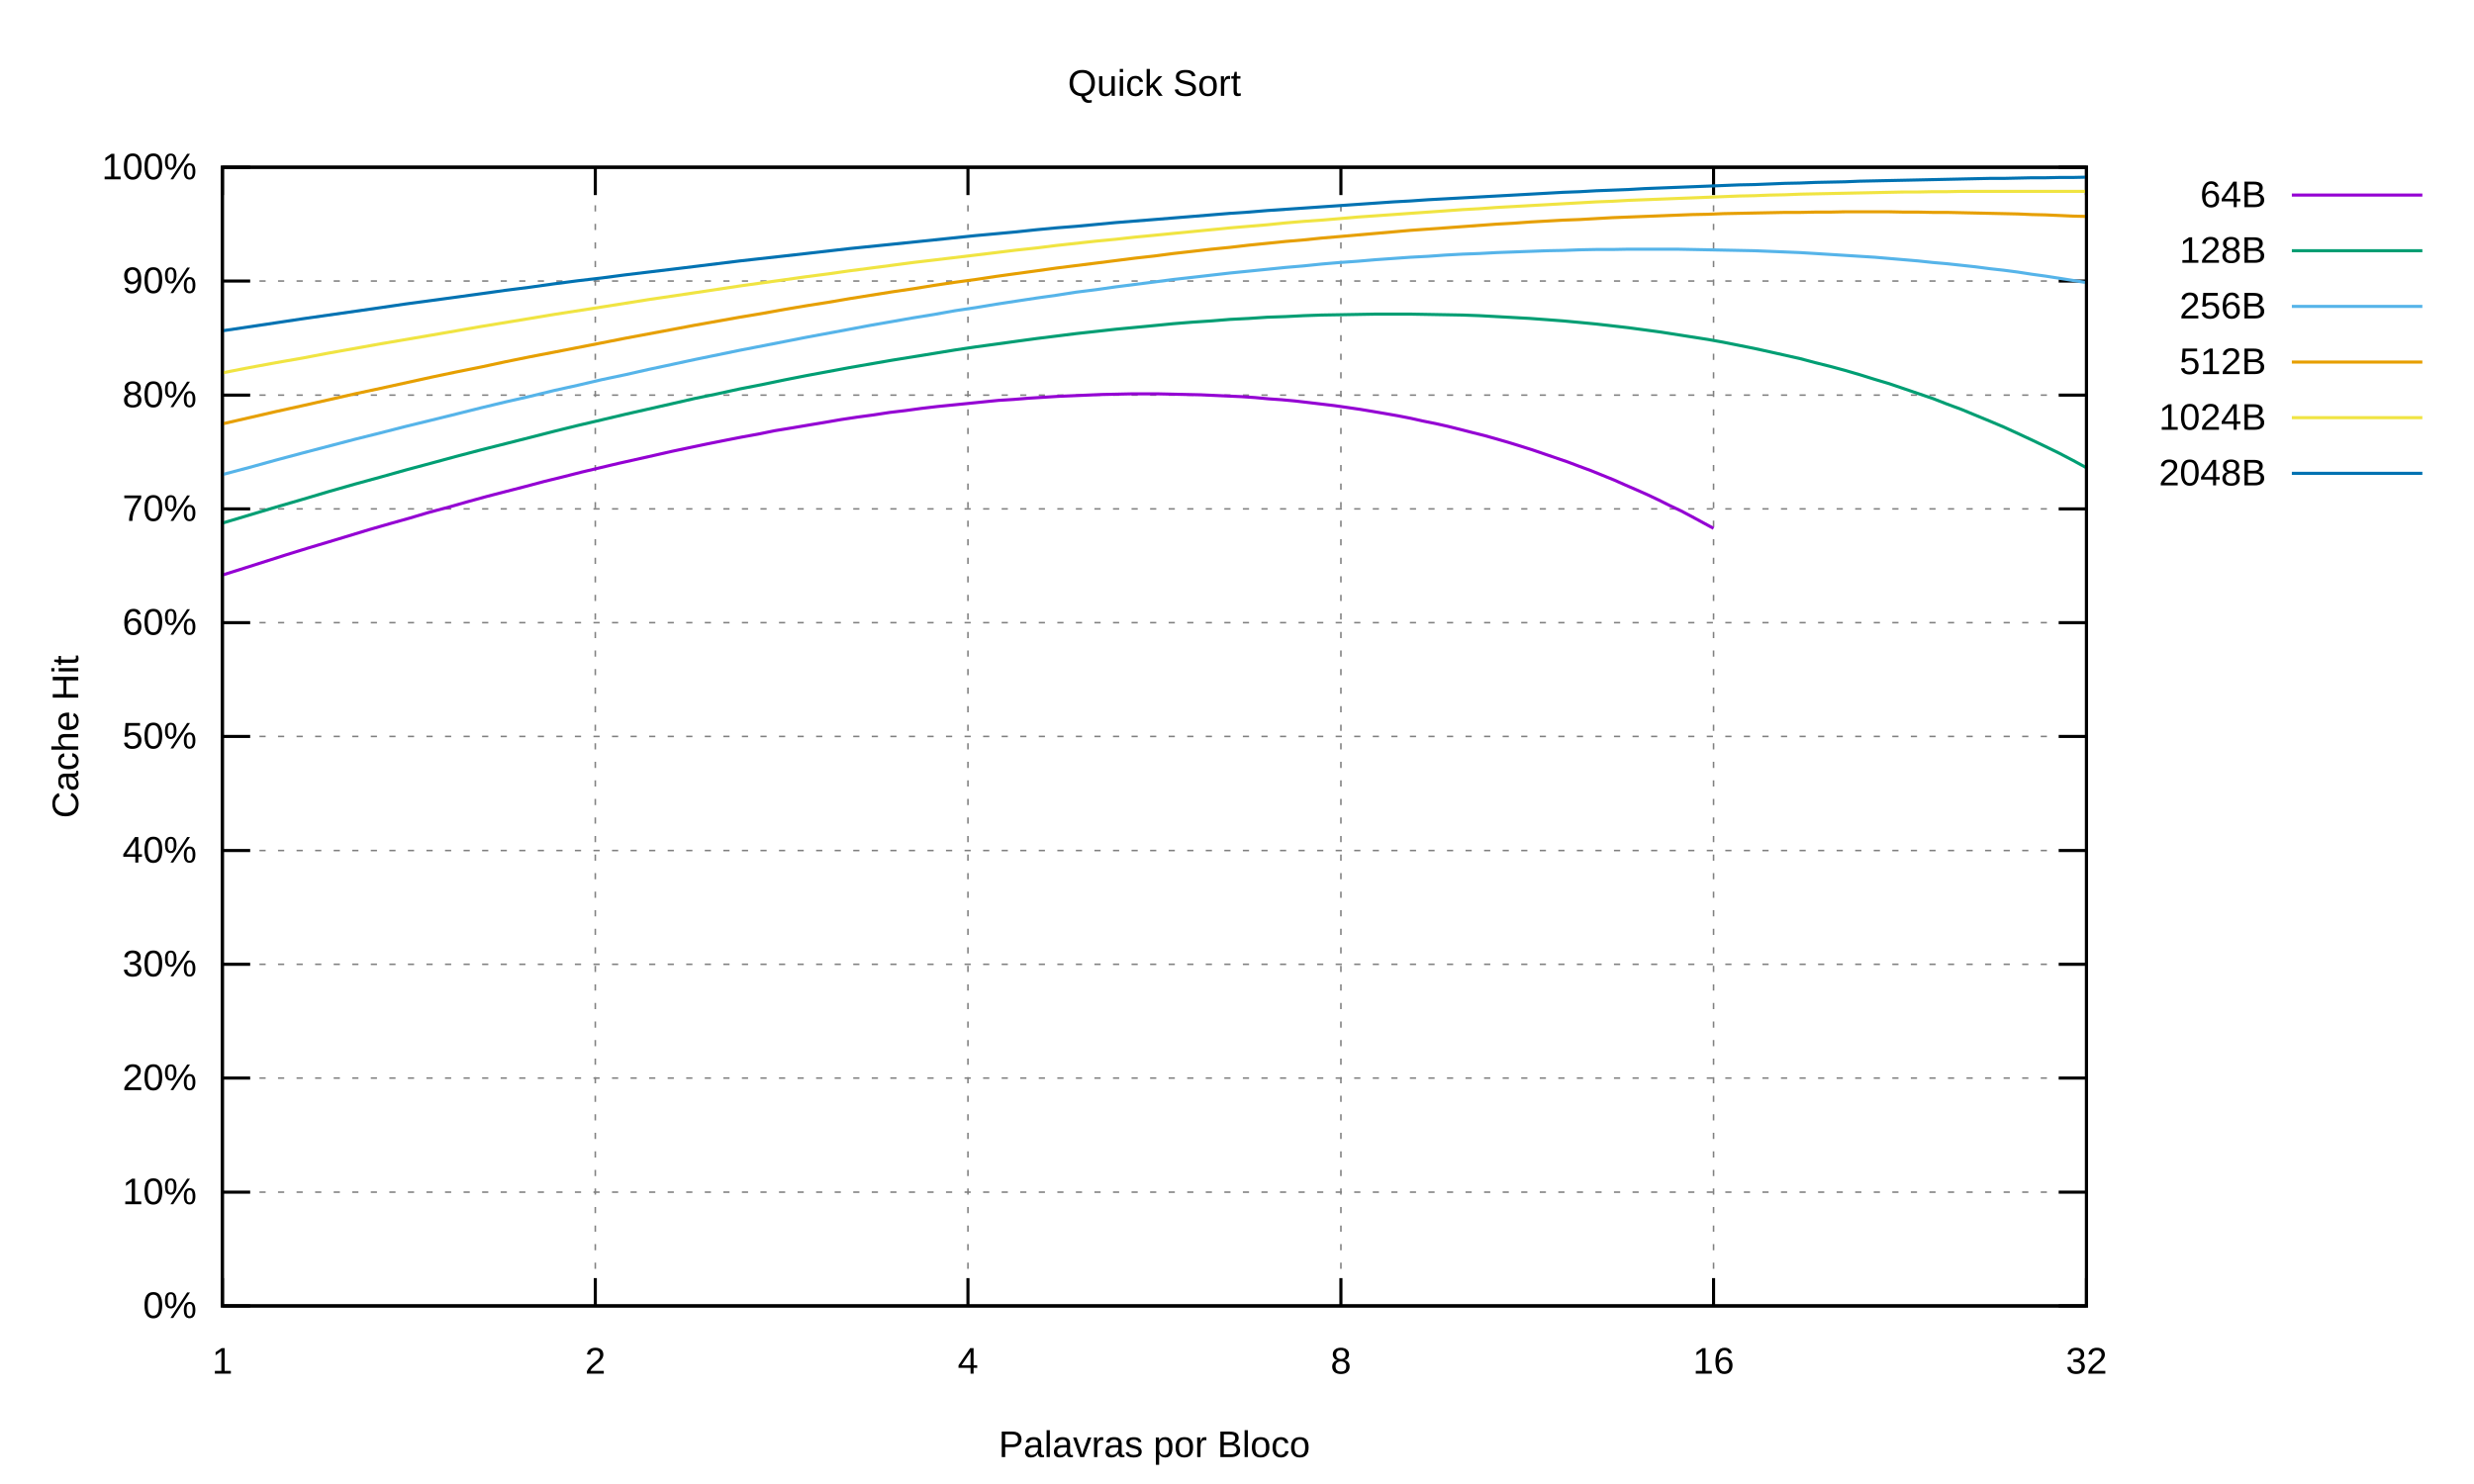
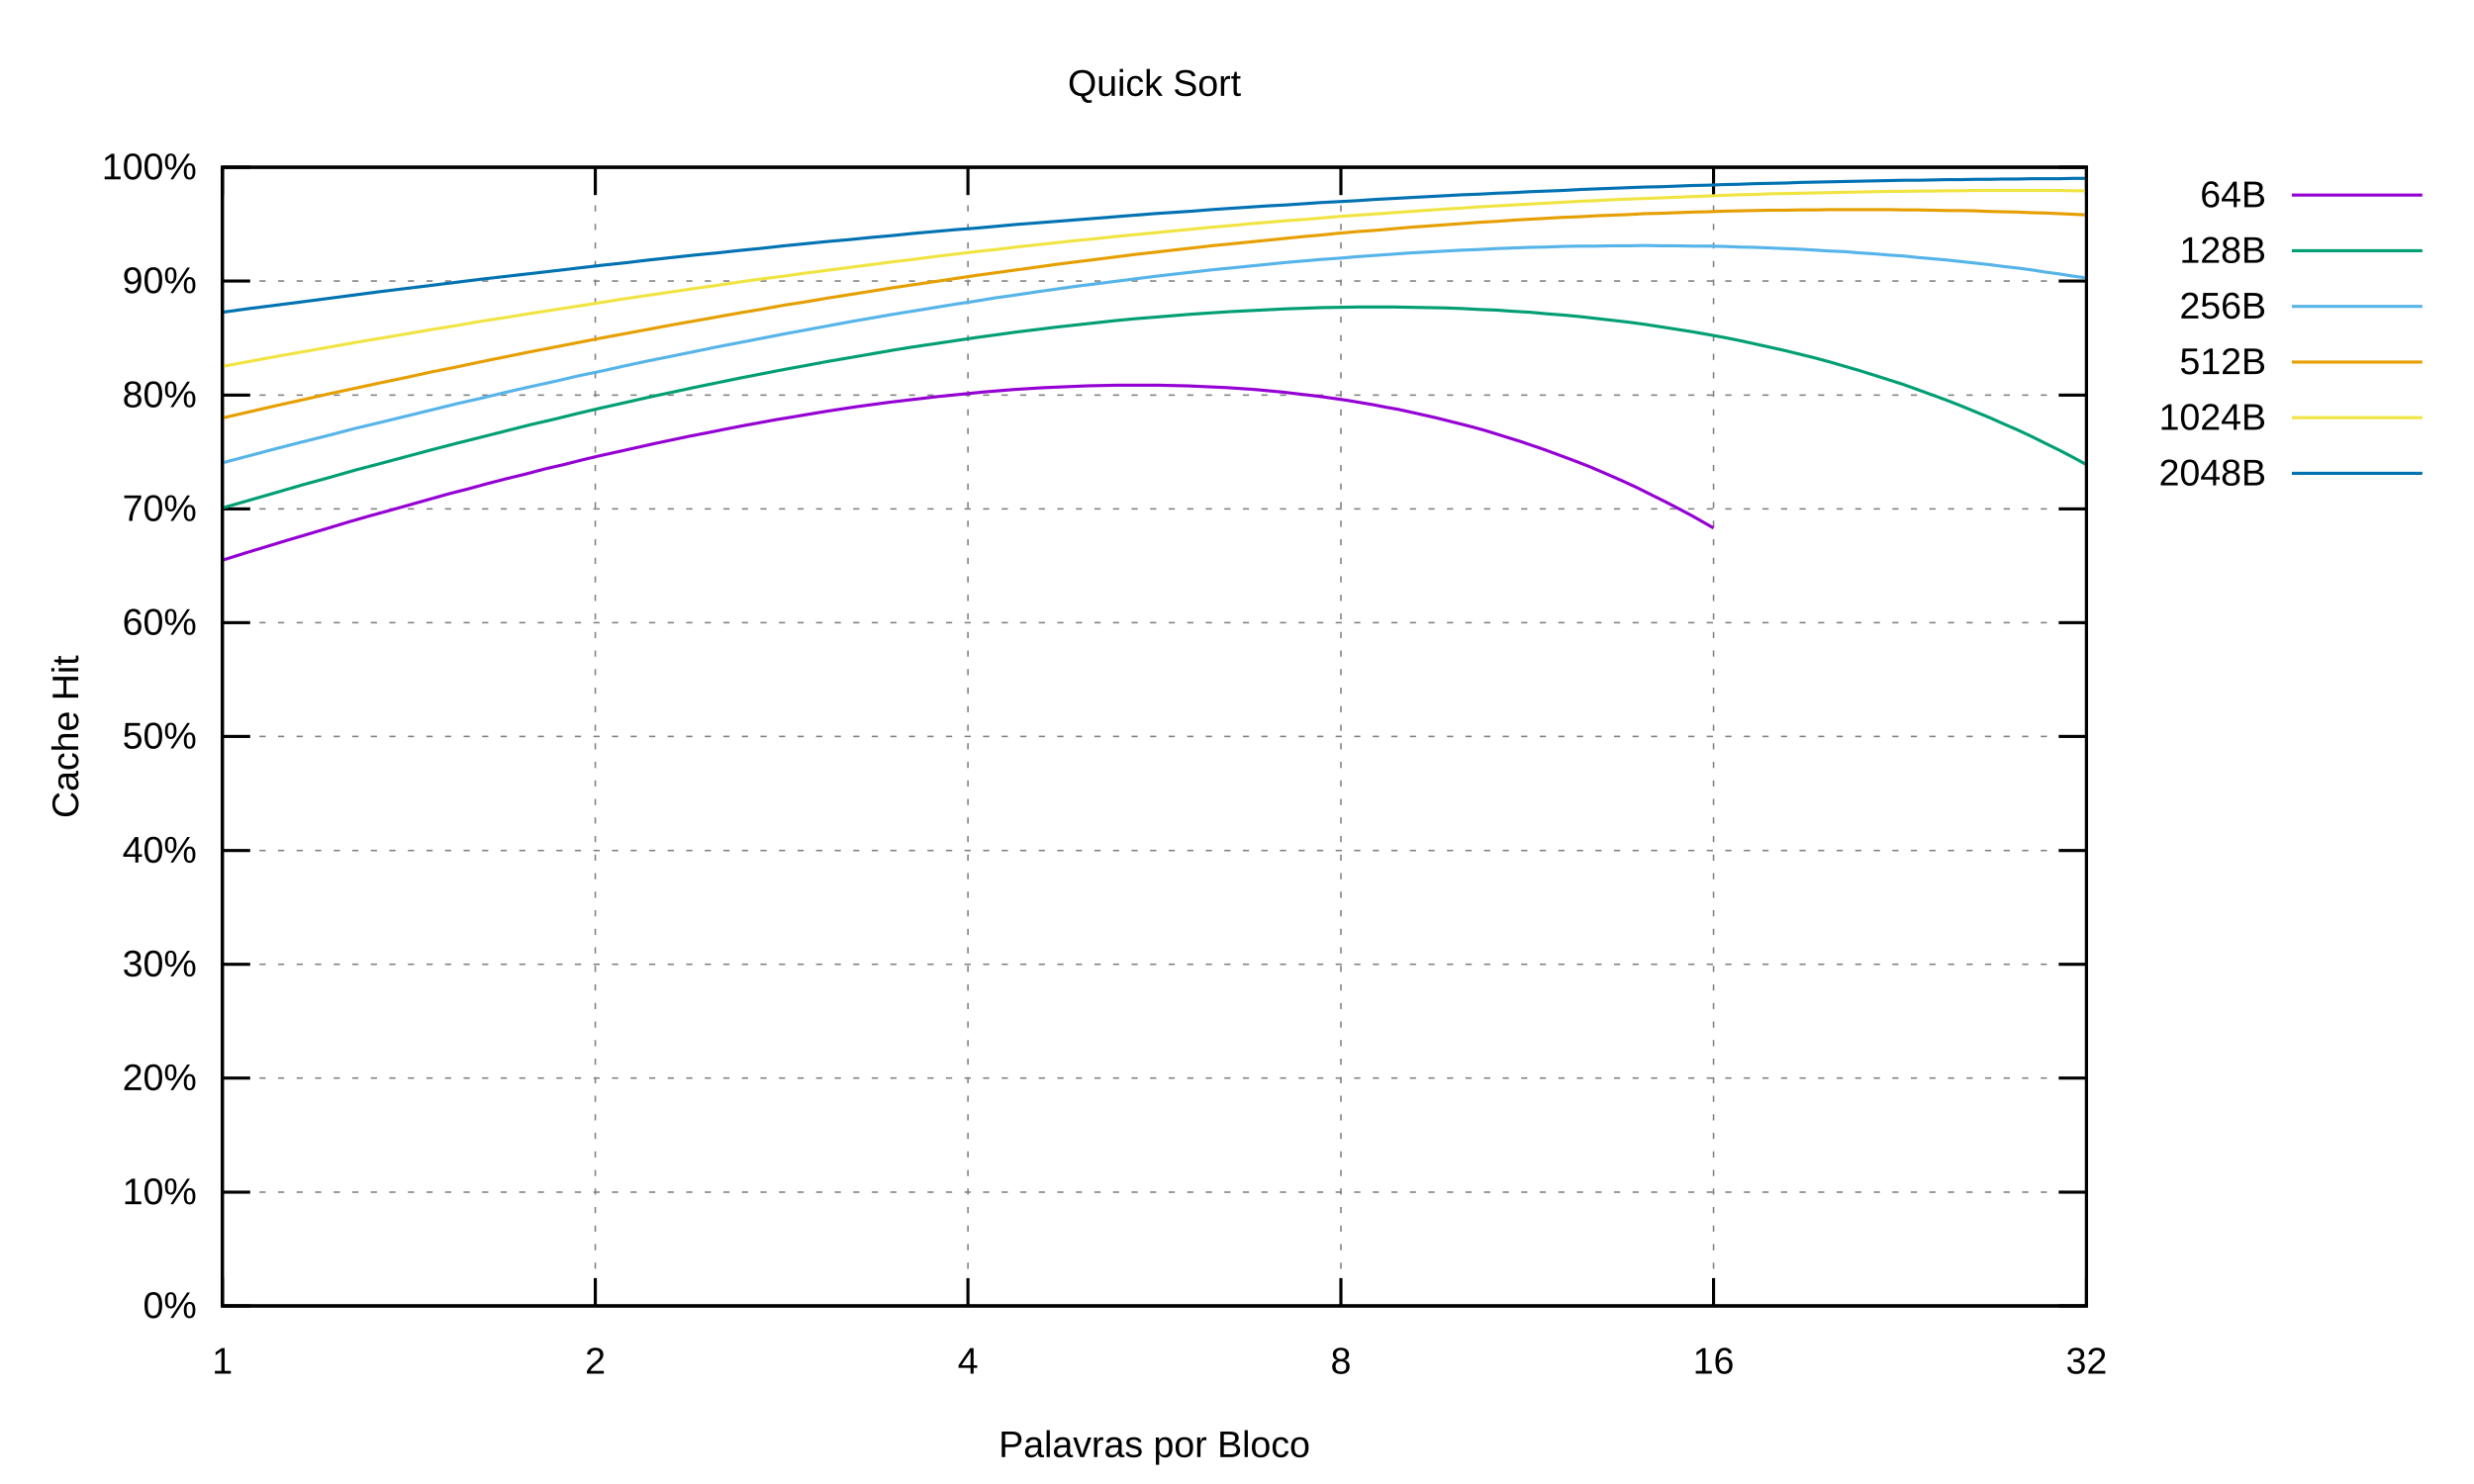
<svg xmlns="http://www.w3.org/2000/svg" xmlns:xlink="http://www.w3.org/1999/xlink" width="800" height="480" viewBox="0 0 800 480">
  <g id="gnuplot_canvas">
    <rect x="0" y="0" width="800" height="480" fill="none" />
    <defs>
      <circle id="gpDot" r="0.5" stroke-width="0.5" stroke="currentColor" />
      <path id="gpPt0" stroke-width="0.222" stroke="currentColor" d="M-1,0 h2 M0,-1 v2" />
      <path id="gpPt1" stroke-width="0.222" stroke="currentColor" d="M-1,-1 L1,1 M1,-1 L-1,1" />
      <path id="gpPt2" stroke-width="0.222" stroke="currentColor" d="M-1,0 L1,0 M0,-1 L0,1 M-1,-1 L1,1 M-1,1 L1,-1" />
      <rect id="gpPt3" stroke-width="0.222" stroke="currentColor" x="-1" y="-1" width="2" height="2" />
      <rect id="gpPt4" stroke-width="0.222" stroke="currentColor" fill="currentColor" x="-1" y="-1" width="2" height="2" />
      <circle id="gpPt5" stroke-width="0.222" stroke="currentColor" cx="0" cy="0" r="1" />
      <use xlink:href="#gpPt5" id="gpPt6" fill="currentColor" stroke="none" />
      <path id="gpPt7" stroke-width="0.222" stroke="currentColor" d="M0,-1.33 L-1.33,0.67 L1.33,0.67 z" />
      <use xlink:href="#gpPt7" id="gpPt8" fill="currentColor" stroke="none" />
      <use xlink:href="#gpPt7" id="gpPt9" stroke="currentColor" transform="rotate(180)" />
      <use xlink:href="#gpPt9" id="gpPt10" fill="currentColor" stroke="none" />
      <use xlink:href="#gpPt3" id="gpPt11" stroke="currentColor" transform="rotate(45)" />
      <use xlink:href="#gpPt11" id="gpPt12" fill="currentColor" stroke="none" />
      <path id="gpPt13" stroke-width="0.222" stroke="currentColor" d="M0,1.330 L1.265,0.411 L0.782,-1.067 L-0.782,-1.076 L-1.265,0.411 z" />
      <use xlink:href="#gpPt13" id="gpPt14" fill="currentColor" stroke="none" />
      <filter id="textbox" filterUnits="objectBoundingBox" x="0" y="0" height="1" width="1">
        <feFlood flood-color="white" flood-opacity="1" result="bgnd" />
        <feComposite in="SourceGraphic" in2="bgnd" operator="atop" />
      </filter>
      <filter id="greybox" filterUnits="objectBoundingBox" x="0" y="0" height="1" width="1">
        <feFlood flood-color="lightgrey" flood-opacity="1" result="grey" />
        <feComposite in="SourceGraphic" in2="grey" operator="atop" />
      </filter>
    </defs>
    <g fill="none" color="white" stroke="currentColor" stroke-width="1.00" stroke-linecap="butt" stroke-linejoin="miter">
</g>
    <g fill="none" color="black" stroke="currentColor" stroke-width="1.00" stroke-linecap="butt" stroke-linejoin="miter">
</g>
    <g fill="none" color="black" stroke="black" stroke-width="0.50" stroke-linecap="butt" stroke-linejoin="miter">
</g>
    <g fill="none" color="gray" stroke="currentColor" stroke-width="0.50" stroke-linecap="butt" stroke-linejoin="miter">
      <path stroke="gray" stroke-dasharray="2,4" class="gridline" d="M71.9,422.4 L674.7,422.4  " />
    </g>
    <g fill="none" color="gray" stroke="gray" stroke-width="1.00" stroke-linecap="butt" stroke-linejoin="miter">
</g>
    <g fill="none" color="black" stroke="currentColor" stroke-width="1.00" stroke-linecap="butt" stroke-linejoin="miter">
      <path stroke="black" d="M71.9,422.4 L80.9,422.4 M674.7,422.4 L665.7,422.4  " />
      <g transform="translate(63.6,426.3)" stroke="none" fill="black" font-family="Arial" font-size="12.00" text-anchor="end">
        <text>
          <tspan font-family="Arial">0%</tspan>
        </text>
      </g>
    </g>
    <g fill="none" color="black" stroke="currentColor" stroke-width="1.00" stroke-linecap="butt" stroke-linejoin="miter">
</g>
    <g fill="none" color="black" stroke="black" stroke-width="0.50" stroke-linecap="butt" stroke-linejoin="miter">
</g>
    <g fill="none" color="gray" stroke="currentColor" stroke-width="0.50" stroke-linecap="butt" stroke-linejoin="miter">
      <path stroke="gray" stroke-dasharray="2,4" class="gridline" d="M71.9,385.6 L674.7,385.6  " />
    </g>
    <g fill="none" color="gray" stroke="gray" stroke-width="1.00" stroke-linecap="butt" stroke-linejoin="miter">
</g>
    <g fill="none" color="black" stroke="currentColor" stroke-width="1.00" stroke-linecap="butt" stroke-linejoin="miter">
      <path stroke="black" d="M71.9,385.6 L80.9,385.6 M674.7,385.6 L665.7,385.6  " />
      <g transform="translate(63.6,389.5)" stroke="none" fill="black" font-family="Arial" font-size="12.00" text-anchor="end">
        <text>
          <tspan font-family="Arial">10%</tspan>
        </text>
      </g>
    </g>
    <g fill="none" color="black" stroke="currentColor" stroke-width="1.00" stroke-linecap="butt" stroke-linejoin="miter">
</g>
    <g fill="none" color="black" stroke="black" stroke-width="0.50" stroke-linecap="butt" stroke-linejoin="miter">
</g>
    <g fill="none" color="gray" stroke="currentColor" stroke-width="0.50" stroke-linecap="butt" stroke-linejoin="miter">
      <path stroke="gray" stroke-dasharray="2,4" class="gridline" d="M71.9,348.7 L674.7,348.7  " />
    </g>
    <g fill="none" color="gray" stroke="gray" stroke-width="1.00" stroke-linecap="butt" stroke-linejoin="miter">
</g>
    <g fill="none" color="black" stroke="currentColor" stroke-width="1.00" stroke-linecap="butt" stroke-linejoin="miter">
      <path stroke="black" d="M71.9,348.7 L80.9,348.7 M674.7,348.7 L665.7,348.7  " />
      <g transform="translate(63.6,352.6)" stroke="none" fill="black" font-family="Arial" font-size="12.00" text-anchor="end">
        <text>
          <tspan font-family="Arial">20%</tspan>
        </text>
      </g>
    </g>
    <g fill="none" color="black" stroke="currentColor" stroke-width="1.00" stroke-linecap="butt" stroke-linejoin="miter">
</g>
    <g fill="none" color="black" stroke="black" stroke-width="0.50" stroke-linecap="butt" stroke-linejoin="miter">
</g>
    <g fill="none" color="gray" stroke="currentColor" stroke-width="0.50" stroke-linecap="butt" stroke-linejoin="miter">
      <path stroke="gray" stroke-dasharray="2,4" class="gridline" d="M71.9,311.9 L674.7,311.9  " />
    </g>
    <g fill="none" color="gray" stroke="gray" stroke-width="1.00" stroke-linecap="butt" stroke-linejoin="miter">
</g>
    <g fill="none" color="black" stroke="currentColor" stroke-width="1.00" stroke-linecap="butt" stroke-linejoin="miter">
      <path stroke="black" d="M71.9,311.9 L80.9,311.9 M674.7,311.9 L665.7,311.9  " />
      <g transform="translate(63.6,315.8)" stroke="none" fill="black" font-family="Arial" font-size="12.00" text-anchor="end">
        <text>
          <tspan font-family="Arial">30%</tspan>
        </text>
      </g>
    </g>
    <g fill="none" color="black" stroke="currentColor" stroke-width="1.00" stroke-linecap="butt" stroke-linejoin="miter">
</g>
    <g fill="none" color="black" stroke="black" stroke-width="0.50" stroke-linecap="butt" stroke-linejoin="miter">
</g>
    <g fill="none" color="gray" stroke="currentColor" stroke-width="0.50" stroke-linecap="butt" stroke-linejoin="miter">
      <path stroke="gray" stroke-dasharray="2,4" class="gridline" d="M71.9,275.1 L674.7,275.1  " />
    </g>
    <g fill="none" color="gray" stroke="gray" stroke-width="1.00" stroke-linecap="butt" stroke-linejoin="miter">
</g>
    <g fill="none" color="black" stroke="currentColor" stroke-width="1.00" stroke-linecap="butt" stroke-linejoin="miter">
      <path stroke="black" d="M71.9,275.1 L80.9,275.1 M674.7,275.1 L665.7,275.1  " />
      <g transform="translate(63.6,279.0)" stroke="none" fill="black" font-family="Arial" font-size="12.00" text-anchor="end">
        <text>
          <tspan font-family="Arial">40%</tspan>
        </text>
      </g>
    </g>
    <g fill="none" color="black" stroke="currentColor" stroke-width="1.00" stroke-linecap="butt" stroke-linejoin="miter">
</g>
    <g fill="none" color="black" stroke="black" stroke-width="0.50" stroke-linecap="butt" stroke-linejoin="miter">
</g>
    <g fill="none" color="gray" stroke="currentColor" stroke-width="0.50" stroke-linecap="butt" stroke-linejoin="miter">
      <path stroke="gray" stroke-dasharray="2,4" class="gridline" d="M71.9,238.2 L674.7,238.2  " />
    </g>
    <g fill="none" color="gray" stroke="gray" stroke-width="1.00" stroke-linecap="butt" stroke-linejoin="miter">
</g>
    <g fill="none" color="black" stroke="currentColor" stroke-width="1.00" stroke-linecap="butt" stroke-linejoin="miter">
      <path stroke="black" d="M71.9,238.2 L80.9,238.2 M674.7,238.2 L665.7,238.2  " />
      <g transform="translate(63.6,242.1)" stroke="none" fill="black" font-family="Arial" font-size="12.00" text-anchor="end">
        <text>
          <tspan font-family="Arial">50%</tspan>
        </text>
      </g>
    </g>
    <g fill="none" color="black" stroke="currentColor" stroke-width="1.00" stroke-linecap="butt" stroke-linejoin="miter">
</g>
    <g fill="none" color="black" stroke="black" stroke-width="0.50" stroke-linecap="butt" stroke-linejoin="miter">
</g>
    <g fill="none" color="gray" stroke="currentColor" stroke-width="0.50" stroke-linecap="butt" stroke-linejoin="miter">
      <path stroke="gray" stroke-dasharray="2,4" class="gridline" d="M71.9,201.4 L674.7,201.4  " />
    </g>
    <g fill="none" color="gray" stroke="gray" stroke-width="1.00" stroke-linecap="butt" stroke-linejoin="miter">
</g>
    <g fill="none" color="black" stroke="currentColor" stroke-width="1.00" stroke-linecap="butt" stroke-linejoin="miter">
      <path stroke="black" d="M71.9,201.4 L80.9,201.4 M674.7,201.4 L665.7,201.4  " />
      <g transform="translate(63.6,205.3)" stroke="none" fill="black" font-family="Arial" font-size="12.00" text-anchor="end">
        <text>
          <tspan font-family="Arial">60%</tspan>
        </text>
      </g>
    </g>
    <g fill="none" color="black" stroke="currentColor" stroke-width="1.00" stroke-linecap="butt" stroke-linejoin="miter">
</g>
    <g fill="none" color="black" stroke="black" stroke-width="0.50" stroke-linecap="butt" stroke-linejoin="miter">
</g>
    <g fill="none" color="gray" stroke="currentColor" stroke-width="0.50" stroke-linecap="butt" stroke-linejoin="miter">
      <path stroke="gray" stroke-dasharray="2,4" class="gridline" d="M71.9,164.6 L674.7,164.6  " />
    </g>
    <g fill="none" color="gray" stroke="gray" stroke-width="1.00" stroke-linecap="butt" stroke-linejoin="miter">
</g>
    <g fill="none" color="black" stroke="currentColor" stroke-width="1.00" stroke-linecap="butt" stroke-linejoin="miter">
      <path stroke="black" d="M71.9,164.6 L80.9,164.6 M674.7,164.6 L665.7,164.6  " />
      <g transform="translate(63.6,168.5)" stroke="none" fill="black" font-family="Arial" font-size="12.00" text-anchor="end">
        <text>
          <tspan font-family="Arial">70%</tspan>
        </text>
      </g>
    </g>
    <g fill="none" color="black" stroke="currentColor" stroke-width="1.00" stroke-linecap="butt" stroke-linejoin="miter">
</g>
    <g fill="none" color="black" stroke="black" stroke-width="0.50" stroke-linecap="butt" stroke-linejoin="miter">
</g>
    <g fill="none" color="gray" stroke="currentColor" stroke-width="0.50" stroke-linecap="butt" stroke-linejoin="miter">
      <path stroke="gray" stroke-dasharray="2,4" class="gridline" d="M71.9,127.8 L674.7,127.8  " />
    </g>
    <g fill="none" color="gray" stroke="gray" stroke-width="1.00" stroke-linecap="butt" stroke-linejoin="miter">
</g>
    <g fill="none" color="black" stroke="currentColor" stroke-width="1.00" stroke-linecap="butt" stroke-linejoin="miter">
      <path stroke="black" d="M71.9,127.8 L80.9,127.8 M674.7,127.8 L665.7,127.8  " />
      <g transform="translate(63.6,131.7)" stroke="none" fill="black" font-family="Arial" font-size="12.00" text-anchor="end">
        <text>
          <tspan font-family="Arial">80%</tspan>
        </text>
      </g>
    </g>
    <g fill="none" color="black" stroke="currentColor" stroke-width="1.00" stroke-linecap="butt" stroke-linejoin="miter">
</g>
    <g fill="none" color="black" stroke="black" stroke-width="0.50" stroke-linecap="butt" stroke-linejoin="miter">
</g>
    <g fill="none" color="gray" stroke="currentColor" stroke-width="0.50" stroke-linecap="butt" stroke-linejoin="miter">
      <path stroke="gray" stroke-dasharray="2,4" class="gridline" d="M71.9,90.9 L674.7,90.9  " />
    </g>
    <g fill="none" color="gray" stroke="gray" stroke-width="1.00" stroke-linecap="butt" stroke-linejoin="miter">
</g>
    <g fill="none" color="black" stroke="currentColor" stroke-width="1.00" stroke-linecap="butt" stroke-linejoin="miter">
      <path stroke="black" d="M71.9,90.9 L80.9,90.9 M674.7,90.9 L665.7,90.9  " />
      <g transform="translate(63.6,94.8)" stroke="none" fill="black" font-family="Arial" font-size="12.00" text-anchor="end">
        <text>
          <tspan font-family="Arial">90%</tspan>
        </text>
      </g>
    </g>
    <g fill="none" color="black" stroke="currentColor" stroke-width="1.00" stroke-linecap="butt" stroke-linejoin="miter">
</g>
    <g fill="none" color="black" stroke="black" stroke-width="0.50" stroke-linecap="butt" stroke-linejoin="miter">
</g>
    <g fill="none" color="gray" stroke="currentColor" stroke-width="0.50" stroke-linecap="butt" stroke-linejoin="miter">
      <path stroke="gray" stroke-dasharray="2,4" class="gridline" d="M71.9,54.1 L674.7,54.1  " />
    </g>
    <g fill="none" color="gray" stroke="gray" stroke-width="1.00" stroke-linecap="butt" stroke-linejoin="miter">
</g>
    <g fill="none" color="black" stroke="currentColor" stroke-width="1.00" stroke-linecap="butt" stroke-linejoin="miter">
      <path stroke="black" d="M71.9,54.1 L80.9,54.1 M674.7,54.1 L665.7,54.1  " />
      <g transform="translate(63.6,58.0)" stroke="none" fill="black" font-family="Arial" font-size="12.00" text-anchor="end">
        <text>
          <tspan font-family="Arial">100%</tspan>
        </text>
      </g>
    </g>
    <g fill="none" color="black" stroke="currentColor" stroke-width="1.00" stroke-linecap="butt" stroke-linejoin="miter">
</g>
    <g fill="none" color="black" stroke="black" stroke-width="0.50" stroke-linecap="butt" stroke-linejoin="miter">
</g>
    <g fill="none" color="gray" stroke="currentColor" stroke-width="0.50" stroke-linecap="butt" stroke-linejoin="miter">
      <path stroke="gray" stroke-dasharray="2,4" class="gridline" d="M71.9,422.4 L71.9,54.1  " />
    </g>
    <g fill="none" color="gray" stroke="gray" stroke-width="1.00" stroke-linecap="butt" stroke-linejoin="miter">
</g>
    <g fill="none" color="black" stroke="currentColor" stroke-width="1.00" stroke-linecap="butt" stroke-linejoin="miter">
      <path stroke="black" d="M71.9,422.4 L71.9,413.4 M71.9,54.1 L71.9,63.1  " />
      <g transform="translate(71.9,444.3)" stroke="none" fill="black" font-family="Arial" font-size="12.00" text-anchor="middle">
        <text>
          <tspan font-family="Arial"> 1</tspan>
        </text>
      </g>
    </g>
    <g fill="none" color="black" stroke="currentColor" stroke-width="1.00" stroke-linecap="butt" stroke-linejoin="miter">
</g>
    <g fill="none" color="black" stroke="black" stroke-width="0.50" stroke-linecap="butt" stroke-linejoin="miter">
</g>
    <g fill="none" color="gray" stroke="currentColor" stroke-width="0.50" stroke-linecap="butt" stroke-linejoin="miter">
      <path stroke="gray" stroke-dasharray="2,4" class="gridline" d="M192.5,422.4 L192.5,54.1  " />
    </g>
    <g fill="none" color="gray" stroke="gray" stroke-width="1.00" stroke-linecap="butt" stroke-linejoin="miter">
</g>
    <g fill="none" color="black" stroke="currentColor" stroke-width="1.00" stroke-linecap="butt" stroke-linejoin="miter">
      <path stroke="black" d="M192.5,422.4 L192.5,413.4 M192.5,54.1 L192.5,63.1  " />
      <g transform="translate(192.5,444.3)" stroke="none" fill="black" font-family="Arial" font-size="12.00" text-anchor="middle">
        <text>
          <tspan font-family="Arial"> 2</tspan>
        </text>
      </g>
    </g>
    <g fill="none" color="black" stroke="currentColor" stroke-width="1.00" stroke-linecap="butt" stroke-linejoin="miter">
</g>
    <g fill="none" color="black" stroke="black" stroke-width="0.50" stroke-linecap="butt" stroke-linejoin="miter">
</g>
    <g fill="none" color="gray" stroke="currentColor" stroke-width="0.50" stroke-linecap="butt" stroke-linejoin="miter">
      <path stroke="gray" stroke-dasharray="2,4" class="gridline" d="M313.0,422.4 L313.0,54.1  " />
    </g>
    <g fill="none" color="gray" stroke="gray" stroke-width="1.00" stroke-linecap="butt" stroke-linejoin="miter">
</g>
    <g fill="none" color="black" stroke="currentColor" stroke-width="1.00" stroke-linecap="butt" stroke-linejoin="miter">
      <path stroke="black" d="M313.0,422.4 L313.0,413.4 M313.0,54.1 L313.0,63.1  " />
      <g transform="translate(313.0,444.3)" stroke="none" fill="black" font-family="Arial" font-size="12.00" text-anchor="middle">
        <text>
          <tspan font-family="Arial"> 4</tspan>
        </text>
      </g>
    </g>
    <g fill="none" color="black" stroke="currentColor" stroke-width="1.00" stroke-linecap="butt" stroke-linejoin="miter">
</g>
    <g fill="none" color="black" stroke="black" stroke-width="0.50" stroke-linecap="butt" stroke-linejoin="miter">
</g>
    <g fill="none" color="gray" stroke="currentColor" stroke-width="0.50" stroke-linecap="butt" stroke-linejoin="miter">
      <path stroke="gray" stroke-dasharray="2,4" class="gridline" d="M433.6,422.4 L433.6,54.1  " />
    </g>
    <g fill="none" color="gray" stroke="gray" stroke-width="1.00" stroke-linecap="butt" stroke-linejoin="miter">
</g>
    <g fill="none" color="black" stroke="currentColor" stroke-width="1.00" stroke-linecap="butt" stroke-linejoin="miter">
      <path stroke="black" d="M433.6,422.4 L433.6,413.4 M433.6,54.1 L433.6,63.1  " />
      <g transform="translate(433.6,444.3)" stroke="none" fill="black" font-family="Arial" font-size="12.00" text-anchor="middle">
        <text>
          <tspan font-family="Arial"> 8</tspan>
        </text>
      </g>
    </g>
    <g fill="none" color="black" stroke="currentColor" stroke-width="1.00" stroke-linecap="butt" stroke-linejoin="miter">
</g>
    <g fill="none" color="black" stroke="black" stroke-width="0.50" stroke-linecap="butt" stroke-linejoin="miter">
</g>
    <g fill="none" color="gray" stroke="currentColor" stroke-width="0.50" stroke-linecap="butt" stroke-linejoin="miter">
      <path stroke="gray" stroke-dasharray="2,4" class="gridline" d="M554.1,422.4 L554.1,54.1  " />
    </g>
    <g fill="none" color="gray" stroke="gray" stroke-width="1.00" stroke-linecap="butt" stroke-linejoin="miter">
</g>
    <g fill="none" color="black" stroke="currentColor" stroke-width="1.00" stroke-linecap="butt" stroke-linejoin="miter">
      <path stroke="black" d="M554.1,422.4 L554.1,413.4 M554.1,54.1 L554.1,63.1  " />
      <g transform="translate(554.1,444.3)" stroke="none" fill="black" font-family="Arial" font-size="12.00" text-anchor="middle">
        <text>
          <tspan font-family="Arial"> 16</tspan>
        </text>
      </g>
    </g>
    <g fill="none" color="black" stroke="currentColor" stroke-width="1.00" stroke-linecap="butt" stroke-linejoin="miter">
</g>
    <g fill="none" color="black" stroke="black" stroke-width="0.50" stroke-linecap="butt" stroke-linejoin="miter">
</g>
    <g fill="none" color="gray" stroke="currentColor" stroke-width="0.50" stroke-linecap="butt" stroke-linejoin="miter">
      <path stroke="gray" stroke-dasharray="2,4" class="gridline" d="M674.7,422.4 L674.7,54.1  " />
    </g>
    <g fill="none" color="gray" stroke="gray" stroke-width="1.00" stroke-linecap="butt" stroke-linejoin="miter">
</g>
    <g fill="none" color="black" stroke="currentColor" stroke-width="1.00" stroke-linecap="butt" stroke-linejoin="miter">
      <path stroke="black" d="M674.7,422.4 L674.7,413.4 M674.7,54.1 L674.7,63.1  " />
      <g transform="translate(674.7,444.3)" stroke="none" fill="black" font-family="Arial" font-size="12.00" text-anchor="middle">
        <text>
          <tspan font-family="Arial"> 32</tspan>
        </text>
      </g>
    </g>
    <g fill="none" color="black" stroke="currentColor" stroke-width="1.00" stroke-linecap="butt" stroke-linejoin="miter">
</g>
    <g fill="none" color="black" stroke="currentColor" stroke-width="1.00" stroke-linecap="butt" stroke-linejoin="miter">
      <path stroke="black" d="M71.9,54.1 L71.9,422.4 L674.7,422.4 L674.7,54.1 L71.9,54.1 Z  " />
    </g>
    <g fill="none" color="black" stroke="currentColor" stroke-width="1.00" stroke-linecap="butt" stroke-linejoin="miter">
      <g transform="translate(25.3,238.3) rotate(270)" stroke="none" fill="black" font-family="Arial" font-size="12.00" text-anchor="middle">
        <text>
          <tspan font-family="Arial">Cache Hit</tspan>
        </text>
      </g>
    </g>
    <g fill="none" color="black" stroke="currentColor" stroke-width="1.00" stroke-linecap="butt" stroke-linejoin="miter">
      <g transform="translate(373.3,471.3)" stroke="none" fill="black" font-family="Arial" font-size="12.00" text-anchor="middle">
        <text>
          <tspan font-family="Arial">Palavras por Bloco</tspan>
        </text>
      </g>
    </g>
    <g fill="none" color="black" stroke="currentColor" stroke-width="1.00" stroke-linecap="butt" stroke-linejoin="miter">
      <g transform="translate(373.3,31.0)" stroke="none" fill="black" font-family="Arial" font-size="12.00" text-anchor="middle">
        <text>
          <tspan font-family="Arial">Quick Sort</tspan>
        </text>
      </g>
    </g>
    <g fill="none" color="black" stroke="currentColor" stroke-width="1.00" stroke-linecap="butt" stroke-linejoin="miter">
</g>
    <g id="gnuplot_plot_1">
      <g fill="none" color="black" stroke="currentColor" stroke-width="1.00" stroke-linecap="butt" stroke-linejoin="miter">
        <g transform="translate(732.8,67.0)" stroke="none" fill="black" font-family="Arial" font-size="12.00" text-anchor="end">
          <text>
            <tspan font-family="Arial">64B</tspan>
          </text>
        </g>
      </g>
      <g fill="none" color="black" stroke="currentColor" stroke-width="1.00" stroke-linecap="butt" stroke-linejoin="miter">
-         <path stroke="rgb(148,   0, 211)" d="M741.1,63.1 L783.3,63.1 M71.9,186.0 L78.9,183.8 L85.8,181.6 L92.7,179.4 L99.5,177.3 L106.2,175.3   L112.8,173.3 L119.4,171.3 L126.0,169.4 L132.4,167.6 L138.8,165.7 L145.2,164.0 L151.5,162.2 L157.7,160.5   L163.9,158.9 L170.1,157.3 L176.1,155.7 L182.2,154.2 L188.1,152.7 L194.0,151.3 L199.9,149.9 L205.7,148.6   L211.5,147.3 L217.2,146.0 L222.9,144.8 L228.6,143.6 L234.1,142.5 L239.7,141.4 L245.2,140.4 L250.6,139.3   L256.1,138.4 L261.4,137.5 L266.8,136.6 L272.0,135.7 L277.3,134.9 L282.5,134.2 L287.7,133.4 L292.8,132.8   L297.9,132.1 L303.0,131.5 L308.0,131.0 L313.0,130.5 L317.9,130.0 L322.9,129.5 L327.7,129.2 L332.6,128.8   L337.4,128.5 L342.2,128.2 L346.9,128.0 L351.6,127.8 L356.3,127.6 L361.0,127.5 L365.6,127.4 L370.2,127.4   L374.8,127.4 L379.3,127.5 L383.8,127.6 L388.3,127.7 L392.7,127.9 L397.1,128.1 L401.5,128.3 L405.9,128.6   L410.2,129.0 L414.5,129.3 L418.8,129.7 L423.1,130.2 L427.3,130.7 L431.5,131.2 L435.7,131.8 L439.8,132.4   L444.0,133.1 L448.1,133.8 L452.1,134.5 L456.2,135.3 L460.2,136.2 L464.2,137.0 L468.2,137.9 L472.2,138.9   L476.1,139.9 L480.1,140.9 L484.0,142.0 L487.8,143.1 L491.7,144.3 L495.5,145.5 L499.3,146.8 L503.1,148.1   L506.9,149.4 L510.6,150.8 L514.4,152.2 L518.1,153.7 L521.8,155.2 L525.4,156.8 L529.1,158.4 L532.7,160.0   L536.3,161.7 L539.9,163.5 L543.5,165.2 L547.1,167.1 L550.6,169.0 L554.1,170.9  " />
+         <path stroke="rgb(148,   0, 211)" d="M741.1,63.1 L783.3,63.1 M71.9,181.2 L78.9,179.0 L85.8,176.9 L92.7,174.8 L99.5,172.8 L106.2,170.8   L112.8,168.8 L119.4,166.9 L126.0,165.1 L132.4,163.3 L138.8,161.5 L145.2,159.7 L151.5,158.1 L157.7,156.4   L163.9,154.8 L170.1,153.3 L176.1,151.7 L182.2,150.3 L188.1,148.8 L194.0,147.4 L199.9,146.1 L205.7,144.8   L211.5,143.5 L217.2,142.3 L222.9,141.1 L228.6,140.0 L234.1,138.9 L239.7,137.8 L245.2,136.8 L250.6,135.8   L256.1,134.9 L261.4,134.0 L266.8,133.1 L272.0,132.3 L277.3,131.5 L282.5,130.8 L287.7,130.1 L292.8,129.5   L297.9,128.9 L303.0,128.3 L308.0,127.8 L313.0,127.3 L317.9,126.8 L322.9,126.4 L327.7,126.0 L332.6,125.7   L337.4,125.4 L342.2,125.2 L346.9,125.0 L351.6,124.8 L356.3,124.7 L361.0,124.6 L365.6,124.6 L370.2,124.6   L374.8,124.6 L379.3,124.7 L383.8,124.8 L388.3,125.0 L392.7,125.2 L397.1,125.4 L401.5,125.7 L405.9,126.0   L410.2,126.4 L414.5,126.8 L418.8,127.3 L423.1,127.8 L427.3,128.3 L431.5,128.9 L435.7,129.5 L439.8,130.2   L444.0,130.9 L448.1,131.7 L452.1,132.4 L456.2,133.3 L460.2,134.2 L464.2,135.1 L468.2,136.1 L472.2,137.1   L476.1,138.1 L480.1,139.2 L484.0,140.4 L487.8,141.6 L491.7,142.8 L495.5,144.1 L499.3,145.4 L503.1,146.8   L506.9,148.2 L510.6,149.6 L514.4,151.1 L518.1,152.7 L521.8,154.3 L525.4,155.9 L529.1,157.6 L532.7,159.4   L536.3,161.2 L539.9,163.0 L543.5,164.9 L547.1,166.8 L550.6,168.8 L554.1,170.8  " />
      </g>
    </g>
    <g id="gnuplot_plot_2">
      <g fill="none" color="black" stroke="currentColor" stroke-width="1.00" stroke-linecap="butt" stroke-linejoin="miter">
        <g transform="translate(732.8,85.0)" stroke="none" fill="black" font-family="Arial" font-size="12.00" text-anchor="end">
          <text>
            <tspan font-family="Arial">128B</tspan>
          </text>
        </g>
      </g>
      <g fill="none" color="black" stroke="currentColor" stroke-width="1.00" stroke-linecap="butt" stroke-linejoin="miter">
-         <path stroke="rgb(  0, 158, 115)" d="M741.1,81.1 L783.3,81.1 M71.9,169.2 L80.6,166.6 L89.3,164.0 L97.9,161.5 L106.3,159.0 L114.7,156.6   L123.1,154.3 L131.3,152.0 L139.5,149.8 L147.6,147.6 L155.6,145.5 L163.5,143.5 L171.4,141.5 L179.2,139.5   L186.9,137.6 L194.6,135.8 L202.2,134.0 L209.7,132.3 L217.2,130.6 L224.6,128.9 L231.9,127.4 L239.2,125.8   L246.4,124.4 L253.6,122.9 L260.7,121.5 L267.7,120.2 L274.7,118.9 L281.6,117.7 L288.5,116.5 L295.3,115.4   L302.1,114.3 L308.8,113.2 L315.5,112.2 L322.1,111.3 L328.6,110.4 L335.2,109.5 L341.6,108.7 L348.0,107.9   L354.4,107.2 L360.7,106.5 L367.0,105.9 L373.3,105.3 L379.4,104.7 L385.6,104.2 L391.7,103.8 L397.8,103.3   L403.8,103.0 L409.8,102.6 L415.7,102.4 L421.6,102.1 L427.4,101.9 L433.3,101.8 L439.0,101.7 L444.8,101.6   L450.5,101.6 L456.1,101.6 L461.8,101.7 L467.4,101.8 L472.9,101.9 L478.4,102.1 L483.9,102.4 L489.4,102.7   L494.8,103.0 L500.2,103.4 L505.5,103.8 L510.9,104.3 L516.1,104.8 L521.4,105.4 L526.6,106.0 L531.8,106.7   L537.0,107.4 L542.1,108.2 L547.2,109.0 L552.3,109.8 L557.3,110.7 L562.3,111.7 L567.3,112.7 L572.3,113.8   L577.2,114.9 L582.1,116.0 L587.0,117.3 L591.8,118.5 L596.6,119.8 L601.4,121.2 L606.2,122.7 L610.9,124.1   L615.6,125.7 L620.3,127.3 L625.0,128.9 L629.6,130.7 L634.2,132.4 L638.8,134.3 L643.4,136.2 L647.9,138.1   L652.5,140.2 L657.0,142.3 L661.4,144.4 L665.9,146.6 L670.3,148.9 L674.7,151.3  " />
+         <path stroke="rgb(  0, 158, 115)" d="M741.1,81.1 L783.3,81.1 M71.9,164.3 L80.6,161.8 L89.3,159.3 L97.9,156.8 L106.3,154.5 L114.7,152.1   L123.1,149.9 L131.3,147.7 L139.5,145.5 L147.6,143.4 L155.6,141.4 L163.5,139.4 L171.4,137.4 L179.2,135.6   L186.9,133.7 L194.6,131.9 L202.2,130.2 L209.7,128.5 L217.2,126.9 L224.6,125.3 L231.9,123.8 L239.2,122.3   L246.4,120.9 L253.6,119.5 L260.7,118.2 L267.7,116.9 L274.7,115.7 L281.6,114.5 L288.5,113.3 L295.3,112.2   L302.1,111.2 L308.8,110.2 L315.5,109.2 L322.1,108.3 L328.6,107.4 L335.2,106.6 L341.6,105.8 L348.0,105.1   L354.4,104.4 L360.7,103.7 L367.0,103.1 L373.3,102.6 L379.4,102.1 L385.6,101.6 L391.7,101.2 L397.8,100.8   L403.8,100.5 L409.8,100.2 L415.7,99.9 L421.6,99.7 L427.4,99.5 L433.3,99.4 L439.0,99.3 L444.8,99.3   L450.5,99.3 L456.1,99.4 L461.8,99.5 L467.4,99.6 L472.9,99.8 L478.4,100.1 L483.9,100.3 L489.4,100.7   L494.8,101.0 L500.2,101.5 L505.5,101.9 L510.9,102.4 L516.1,103.0 L521.4,103.6 L526.6,104.2 L531.8,104.9   L537.0,105.7 L542.1,106.5 L547.2,107.3 L552.3,108.2 L557.3,109.1 L562.3,110.1 L567.3,111.2 L572.3,112.3   L577.2,113.4 L582.1,114.6 L587.0,115.8 L591.8,117.1 L596.6,118.5 L601.4,119.9 L606.2,121.4 L610.9,122.9   L615.6,124.4 L620.3,126.1 L625.0,127.8 L629.6,129.5 L634.2,131.3 L638.8,133.2 L643.4,135.1 L647.9,137.1   L652.5,139.1 L657.0,141.2 L661.4,143.4 L665.9,145.6 L670.3,147.9 L674.7,150.3  " />
      </g>
    </g>
    <g id="gnuplot_plot_3">
      <g fill="none" color="black" stroke="currentColor" stroke-width="1.00" stroke-linecap="butt" stroke-linejoin="miter">
        <g transform="translate(732.8,103.0)" stroke="none" fill="black" font-family="Arial" font-size="12.00" text-anchor="end">
          <text>
            <tspan font-family="Arial">256B</tspan>
          </text>
        </g>
      </g>
      <g fill="none" color="black" stroke="currentColor" stroke-width="1.00" stroke-linecap="butt" stroke-linejoin="miter">
-         <path stroke="rgb( 86, 180, 233)" d="M741.1,99.1 L783.3,99.1 M71.9,153.5 L80.6,151.2 L89.3,148.8 L97.9,146.5 L106.3,144.3 L114.7,142.1   L123.1,140.0 L131.3,137.9 L139.5,135.9 L147.6,133.9 L155.6,131.9 L163.5,130.0 L171.4,128.2 L179.2,126.3   L186.9,124.6 L194.6,122.8 L202.2,121.2 L209.7,119.5 L217.2,117.9 L224.6,116.3 L231.9,114.8 L239.2,113.3   L246.4,111.9 L253.6,110.5 L260.7,109.1 L267.7,107.8 L274.7,106.5 L281.6,105.2 L288.5,104.0 L295.3,102.8   L302.1,101.7 L308.8,100.5 L315.5,99.5 L322.1,98.4 L328.6,97.4 L335.2,96.4 L341.6,95.5 L348.0,94.5   L354.4,93.7 L360.7,92.8 L367.0,92.0 L373.3,91.2 L379.4,90.4 L385.6,89.7 L391.7,89.0 L397.8,88.3   L403.8,87.7 L409.8,87.1 L415.7,86.5 L421.6,86.0 L427.4,85.4 L433.3,84.9 L439.0,84.5 L444.8,84.0   L450.5,83.6 L456.1,83.2 L461.8,82.9 L467.4,82.5 L472.9,82.2 L478.4,82.0 L483.9,81.7 L489.4,81.5   L494.8,81.3 L500.2,81.1 L505.5,81.0 L510.9,80.8 L516.1,80.7 L521.4,80.7 L526.6,80.6 L531.8,80.6   L537.0,80.6 L542.1,80.6 L547.2,80.7 L552.3,80.8 L557.3,80.9 L562.3,81.0 L567.3,81.1 L572.3,81.3   L577.2,81.5 L582.1,81.7 L587.0,82.0 L591.8,82.3 L596.6,82.6 L601.4,82.9 L606.2,83.2 L610.9,83.6   L615.6,84.0 L620.3,84.4 L625.0,84.9 L629.6,85.3 L634.2,85.8 L638.8,86.3 L643.4,86.9 L647.9,87.4   L652.5,88.0 L657.0,88.7 L661.4,89.3 L665.9,90.0 L670.3,90.7 L674.7,91.4  " />
+         <path stroke="rgb( 86, 180, 233)" d="M741.1,99.1 L783.3,99.1 M71.9,149.7 L80.6,147.4 L89.3,145.1 L97.9,142.9 L106.3,140.8 L114.7,138.6   L123.1,136.6 L131.3,134.6 L139.5,132.6 L147.6,130.6 L155.6,128.8 L163.5,126.9 L171.4,125.1 L179.2,123.4   L186.9,121.6 L194.6,120.0 L202.2,118.3 L209.7,116.7 L217.2,115.2 L224.6,113.7 L231.9,112.2 L239.2,110.8   L246.4,109.4 L253.6,108.0 L260.7,106.7 L267.7,105.4 L274.7,104.1 L281.6,102.9 L288.5,101.7 L295.3,100.6   L302.1,99.5 L308.8,98.4 L315.5,97.4 L322.1,96.3 L328.6,95.4 L335.2,94.4 L341.6,93.5 L348.0,92.6   L354.4,91.8 L360.7,91.0 L367.0,90.2 L373.3,89.4 L379.4,88.7 L385.6,88.0 L391.7,87.3 L397.8,86.7   L403.8,86.1 L409.8,85.5 L415.7,84.9 L421.6,84.4 L427.4,83.9 L433.3,83.5 L439.0,83.0 L444.8,82.6   L450.5,82.2 L456.1,81.8 L461.8,81.5 L467.4,81.2 L472.9,80.9 L478.4,80.7 L483.9,80.4 L489.4,80.2   L494.8,80.0 L500.2,79.9 L505.5,79.7 L510.9,79.6 L516.1,79.6 L521.4,79.5 L526.6,79.5 L531.8,79.4   L537.0,79.5 L542.1,79.5 L547.2,79.6 L552.3,79.6 L557.3,79.7 L562.3,79.9 L567.3,80.0 L572.3,80.2   L577.2,80.4 L582.1,80.6 L587.0,80.9 L591.8,81.2 L596.6,81.4 L601.4,81.8 L606.2,82.1 L610.9,82.5   L615.6,82.8 L620.3,83.3 L625.0,83.7 L629.6,84.1 L634.2,84.6 L638.8,85.1 L643.4,85.6 L647.9,86.2   L652.5,86.7 L657.0,87.3 L661.4,88.0 L665.9,88.6 L670.3,89.3 L674.7,89.9  " />
      </g>
    </g>
    <g id="gnuplot_plot_4">
      <g fill="none" color="black" stroke="currentColor" stroke-width="1.00" stroke-linecap="butt" stroke-linejoin="miter">
        <g transform="translate(732.8,121.0)" stroke="none" fill="black" font-family="Arial" font-size="12.00" text-anchor="end">
          <text>
            <tspan font-family="Arial">512B</tspan>
          </text>
        </g>
      </g>
      <g fill="none" color="black" stroke="currentColor" stroke-width="1.00" stroke-linecap="butt" stroke-linejoin="miter">
-         <path stroke="rgb(230, 159,   0)" d="M741.1,117.1 L783.3,117.1 M71.9,137.1 L80.6,135.1 L89.3,133.1 L97.9,131.2 L106.3,129.3 L114.7,127.4   L123.1,125.6 L131.3,123.8 L139.5,122.0 L147.6,120.3 L155.6,118.7 L163.5,117.0 L171.4,115.4 L179.2,113.9   L186.9,112.4 L194.6,110.9 L202.2,109.4 L209.7,108.0 L217.2,106.6 L224.6,105.2 L231.9,103.9 L239.2,102.6   L246.4,101.4 L253.6,100.1 L260.7,98.9 L267.7,97.8 L274.7,96.6 L281.6,95.5 L288.5,94.4 L295.3,93.4   L302.1,92.3 L308.8,91.3 L315.5,90.4 L322.1,89.4 L328.6,88.5 L335.2,87.6 L341.6,86.7 L348.0,85.9   L354.4,85.1 L360.7,84.3 L367.0,83.5 L373.3,82.8 L379.4,82.0 L385.6,81.3 L391.7,80.6 L397.8,80.0   L403.8,79.3 L409.8,78.7 L415.7,78.1 L421.6,77.6 L427.4,77.0 L433.3,76.5 L439.0,76.0 L444.8,75.5   L450.5,75.0 L456.1,74.5 L461.8,74.1 L467.4,73.7 L472.9,73.3 L478.4,72.9 L483.9,72.5 L489.4,72.2   L494.8,71.8 L500.2,71.5 L505.5,71.2 L510.9,71.0 L516.1,70.7 L521.4,70.4 L526.6,70.2 L531.8,70.0   L537.0,69.8 L542.1,69.6 L547.2,69.4 L552.3,69.3 L557.3,69.1 L562.3,69.0 L567.3,68.9 L572.3,68.8   L577.2,68.7 L582.1,68.7 L587.0,68.6 L591.8,68.6 L596.6,68.5 L601.4,68.5 L606.2,68.5 L610.9,68.5   L615.6,68.6 L620.3,68.6 L625.0,68.7 L629.6,68.7 L634.2,68.8 L638.8,68.9 L643.4,69.0 L647.9,69.1   L652.5,69.2 L657.0,69.4 L661.4,69.5 L665.9,69.7 L670.3,69.9 L674.7,70.0  " />
+         <path stroke="rgb(230, 159,   0)" d="M741.1,117.1 L783.3,117.1 M71.9,135.2 L80.6,133.2 L89.3,131.2 L97.9,129.3 L106.3,127.4 L114.7,125.6   L123.1,123.8 L131.3,122.1 L139.5,120.3 L147.6,118.7 L155.6,117.0 L163.5,115.4 L171.4,113.8 L179.2,112.3   L186.9,110.8 L194.6,109.3 L202.2,107.9 L209.7,106.5 L217.2,105.1 L224.6,103.8 L231.9,102.5 L239.2,101.2   L246.4,100.0 L253.6,98.7 L260.7,97.6 L267.7,96.4 L274.7,95.3 L281.6,94.2 L288.5,93.1 L295.3,92.1   L302.1,91.1 L308.8,90.1 L315.5,89.1 L322.1,88.2 L328.6,87.3 L335.2,86.4 L341.6,85.5 L348.0,84.7   L354.4,83.9 L360.7,83.1 L367.0,82.3 L373.3,81.6 L379.4,80.9 L385.6,80.2 L391.7,79.5 L397.8,78.9   L403.8,78.3 L409.8,77.7 L415.7,77.1 L421.6,76.5 L427.4,76.0 L433.3,75.4 L439.0,74.9 L444.8,74.5   L450.5,74.0 L456.1,73.5 L461.8,73.1 L467.4,72.7 L472.9,72.3 L478.4,71.9 L483.9,71.6 L489.4,71.2   L494.8,70.9 L500.2,70.6 L505.5,70.3 L510.9,70.1 L516.1,69.8 L521.4,69.6 L526.6,69.4 L531.8,69.1   L537.0,69.0 L542.1,68.8 L547.2,68.6 L552.3,68.5 L557.3,68.3 L562.3,68.2 L567.3,68.1 L572.3,68.0   L577.2,68.0 L582.1,67.9 L587.0,67.9 L591.8,67.8 L596.6,67.8 L601.4,67.8 L606.2,67.8 L610.9,67.8   L615.6,67.9 L620.3,67.9 L625.0,68.0 L629.6,68.1 L634.2,68.1 L638.8,68.2 L643.4,68.4 L647.9,68.5   L652.5,68.6 L657.0,68.8 L661.4,68.9 L665.9,69.1 L670.3,69.3 L674.7,69.5  " />
      </g>
    </g>
    <g id="gnuplot_plot_5">
      <g fill="none" color="black" stroke="currentColor" stroke-width="1.00" stroke-linecap="butt" stroke-linejoin="miter">
        <g transform="translate(732.8,139.0)" stroke="none" fill="black" font-family="Arial" font-size="12.00" text-anchor="end">
          <text>
            <tspan font-family="Arial">1024B</tspan>
          </text>
        </g>
      </g>
      <g fill="none" color="black" stroke="currentColor" stroke-width="1.00" stroke-linecap="butt" stroke-linejoin="miter">
-         <path stroke="rgb(240, 228,  66)" d="M741.1,135.1 L783.3,135.1 M71.9,120.6 L80.6,118.9 L89.3,117.3 L97.9,115.8 L106.3,114.2 L114.7,112.7   L123.1,111.2 L131.3,109.8 L139.5,108.4 L147.6,107.0 L155.6,105.6 L163.5,104.3 L171.4,103.0 L179.2,101.7   L186.9,100.5 L194.6,99.3 L202.2,98.1 L209.7,96.9 L217.2,95.8 L224.6,94.7 L231.9,93.6 L239.2,92.5   L246.4,91.5 L253.6,90.5 L260.7,89.5 L267.7,88.6 L274.7,87.6 L281.6,86.7 L288.5,85.8 L295.3,84.9   L302.1,84.1 L308.8,83.3 L315.5,82.5 L322.1,81.7 L328.6,80.9 L335.2,80.2 L341.6,79.4 L348.0,78.7   L354.4,78.0 L360.7,77.4 L367.0,76.7 L373.3,76.1 L379.4,75.5 L385.6,74.9 L391.7,74.3 L397.8,73.7   L403.8,73.2 L409.8,72.7 L415.7,72.1 L421.6,71.6 L427.4,71.2 L433.3,70.7 L439.0,70.2 L444.8,69.8   L450.5,69.4 L456.1,69.0 L461.8,68.6 L467.4,68.2 L472.9,67.8 L478.4,67.5 L483.9,67.1 L489.4,66.8   L494.8,66.5 L500.2,66.2 L505.5,65.9 L510.9,65.6 L516.1,65.3 L521.4,65.1 L526.6,64.8 L531.8,64.6   L537.0,64.4 L542.1,64.2 L547.2,64.0 L552.3,63.8 L557.3,63.6 L562.3,63.4 L567.3,63.3 L572.3,63.1   L577.2,63.0 L582.1,62.8 L587.0,62.7 L591.8,62.6 L596.6,62.5 L601.4,62.4 L606.2,62.3 L610.9,62.2   L615.6,62.1 L620.3,62.1 L625.0,62.0 L629.6,62.0 L634.2,61.9 L638.8,61.9 L643.4,61.9 L647.9,61.9   L652.5,61.9 L657.0,61.9 L661.4,61.9 L665.9,61.9 L670.3,61.9 L674.7,61.9  " />
+         <path stroke="rgb(240, 228,  66)" d="M741.1,135.1 L783.3,135.1 M71.9,118.5 L80.6,116.9 L89.3,115.3 L97.9,113.8 L106.3,112.3 L114.7,110.8   L123.1,109.4 L131.3,108.0 L139.5,106.6 L147.6,105.3 L155.6,103.9 L163.5,102.7 L171.4,101.4 L179.2,100.2   L186.9,99.0 L194.6,97.8 L202.2,96.6 L209.7,95.5 L217.2,94.4 L224.6,93.3 L231.9,92.3 L239.2,91.2   L246.4,90.2 L253.6,89.3 L260.7,88.3 L267.7,87.4 L274.7,86.5 L281.6,85.6 L288.5,84.7 L295.3,83.9   L302.1,83.0 L308.8,82.2 L315.5,81.4 L322.1,80.7 L328.6,79.9 L335.2,79.2 L341.6,78.5 L348.0,77.8   L354.4,77.2 L360.7,76.5 L367.0,75.9 L373.3,75.3 L379.4,74.7 L385.6,74.1 L391.7,73.5 L397.8,73.0   L403.8,72.4 L409.8,71.9 L415.7,71.4 L421.6,71.0 L427.4,70.5 L433.3,70.0 L439.0,69.6 L444.8,69.2   L450.5,68.8 L456.1,68.4 L461.8,68.0 L467.4,67.6 L472.9,67.3 L478.4,66.9 L483.9,66.6 L489.4,66.3   L494.8,66.0 L500.2,65.7 L505.5,65.4 L510.9,65.1 L516.1,64.9 L521.4,64.6 L526.6,64.4 L531.8,64.2   L537.0,64.0 L542.1,63.8 L547.2,63.6 L552.3,63.4 L557.3,63.2 L562.3,63.0 L567.3,62.9 L572.3,62.7   L577.2,62.6 L582.1,62.5 L587.0,62.4 L591.8,62.3 L596.6,62.2 L601.4,62.1 L606.2,62.0 L610.9,61.9   L615.6,61.9 L620.3,61.8 L625.0,61.8 L629.6,61.7 L634.2,61.7 L638.8,61.6 L643.4,61.6 L647.9,61.6   L652.5,61.6 L657.0,61.6 L661.4,61.6 L665.9,61.6 L670.3,61.7 L674.7,61.7  " />
      </g>
    </g>
    <g id="gnuplot_plot_6">
      <g fill="none" color="black" stroke="currentColor" stroke-width="1.00" stroke-linecap="butt" stroke-linejoin="miter">
        <g transform="translate(732.8,157.0)" stroke="none" fill="black" font-family="Arial" font-size="12.00" text-anchor="end">
          <text>
            <tspan font-family="Arial">2048B</tspan>
          </text>
        </g>
      </g>
      <g fill="none" color="black" stroke="currentColor" stroke-width="1.00" stroke-linecap="butt" stroke-linejoin="miter">
-         <path stroke="rgb(  0, 114, 178)" d="M741.1,153.1 L783.3,153.1 M71.9,107.0 L80.6,105.7 L89.3,104.4 L97.9,103.1 L106.3,101.9 L114.7,100.7   L123.1,99.5 L131.3,98.3 L139.5,97.2 L147.6,96.1 L155.6,95.0 L163.5,93.9 L171.4,92.9 L179.2,91.8   L186.9,90.8 L194.6,89.9 L202.2,88.9 L209.7,88.0 L217.2,87.1 L224.6,86.2 L231.9,85.3 L239.2,84.4   L246.4,83.6 L253.6,82.8 L260.7,82.0 L267.7,81.2 L274.7,80.4 L281.6,79.7 L288.5,79.0 L295.3,78.3   L302.1,77.6 L308.8,76.9 L315.5,76.2 L322.1,75.6 L328.6,75.0 L335.2,74.3 L341.6,73.7 L348.0,73.2   L354.4,72.6 L360.7,72.0 L367.0,71.5 L373.3,71.0 L379.4,70.5 L385.6,70.0 L391.7,69.5 L397.8,69.0   L403.8,68.6 L409.8,68.1 L415.7,67.7 L421.6,67.3 L427.4,66.9 L433.3,66.5 L439.0,66.1 L444.8,65.7   L450.5,65.3 L456.1,65.0 L461.8,64.6 L467.4,64.3 L472.9,64.0 L478.4,63.7 L483.9,63.4 L489.4,63.1   L494.8,62.8 L500.2,62.5 L505.5,62.2 L510.9,62.0 L516.1,61.7 L521.4,61.5 L526.6,61.3 L531.8,61.0   L537.0,60.8 L542.1,60.6 L547.2,60.4 L552.3,60.2 L557.3,60.0 L562.3,59.8 L567.3,59.7 L572.3,59.5   L577.2,59.3 L582.1,59.2 L587.0,59.0 L591.8,58.9 L596.6,58.8 L601.4,58.6 L606.2,58.5 L610.9,58.4   L615.6,58.3 L620.3,58.2 L625.0,58.1 L629.6,58.0 L634.2,57.9 L638.8,57.8 L643.4,57.7 L647.9,57.7   L652.5,57.6 L657.0,57.5 L661.4,57.5 L665.9,57.4 L670.3,57.4 L674.7,57.3  " />
+         <path stroke="rgb(  0, 114, 178)" d="M741.1,153.1 L783.3,153.1 M71.9,101.0 L80.6,99.8 L89.3,98.7 L97.9,97.6 L106.3,96.5 L114.7,95.4   L123.1,94.3 L131.3,93.3 L139.5,92.3 L147.6,91.3 L155.6,90.3 L163.5,89.4 L171.4,88.5 L179.2,87.6   L186.9,86.7 L194.6,85.8 L202.2,85.0 L209.7,84.1 L217.2,83.3 L224.6,82.5 L231.9,81.8 L239.2,81.0   L246.4,80.3 L253.6,79.5 L260.7,78.8 L267.7,78.1 L274.7,77.5 L281.6,76.8 L288.5,76.2 L295.3,75.5   L302.1,74.9 L308.8,74.3 L315.5,73.8 L322.1,73.2 L328.6,72.6 L335.2,72.1 L341.6,71.6 L348.0,71.1   L354.4,70.6 L360.7,70.1 L367.0,69.6 L373.3,69.1 L379.4,68.7 L385.6,68.3 L391.7,67.8 L397.8,67.4   L403.8,67.0 L409.8,66.6 L415.7,66.3 L421.6,65.9 L427.4,65.5 L433.3,65.2 L439.0,64.9 L444.8,64.5   L450.5,64.2 L456.1,63.9 L461.8,63.6 L467.4,63.3 L472.9,63.0 L478.4,62.8 L483.9,62.5 L489.4,62.3   L494.8,62.0 L500.2,61.8 L505.5,61.6 L510.9,61.3 L516.1,61.1 L521.4,60.9 L526.6,60.7 L531.8,60.5   L537.0,60.4 L542.1,60.2 L547.2,60.0 L552.3,59.9 L557.3,59.7 L562.3,59.6 L567.3,59.4 L572.3,59.3   L577.2,59.2 L582.1,59.0 L587.0,58.9 L591.8,58.8 L596.6,58.7 L601.4,58.6 L606.2,58.5 L610.9,58.4   L615.6,58.3 L620.3,58.3 L625.0,58.2 L629.6,58.1 L634.2,58.1 L638.8,58.0 L643.4,58.0 L647.9,57.9   L652.5,57.9 L657.0,57.8 L661.4,57.8 L665.9,57.8 L670.3,57.7 L674.7,57.7  " />
      </g>
    </g>
    <g fill="none" color="white" stroke="rgb(  0, 114, 178)" stroke-width="2.00" stroke-linecap="butt" stroke-linejoin="miter">
</g>
    <g fill="none" color="black" stroke="currentColor" stroke-width="2.00" stroke-linecap="butt" stroke-linejoin="miter">
</g>
    <g fill="none" color="black" stroke="black" stroke-width="1.00" stroke-linecap="butt" stroke-linejoin="miter">
</g>
    <g fill="none" color="black" stroke="currentColor" stroke-width="1.00" stroke-linecap="butt" stroke-linejoin="miter">
      <path stroke="black" d="M71.9,54.1 L71.9,422.4 L674.7,422.4 L674.7,54.1 L71.9,54.1 Z  " />
    </g>
    <g fill="none" color="black" stroke="currentColor" stroke-width="1.00" stroke-linecap="butt" stroke-linejoin="miter">
</g>
  </g>
</svg>
